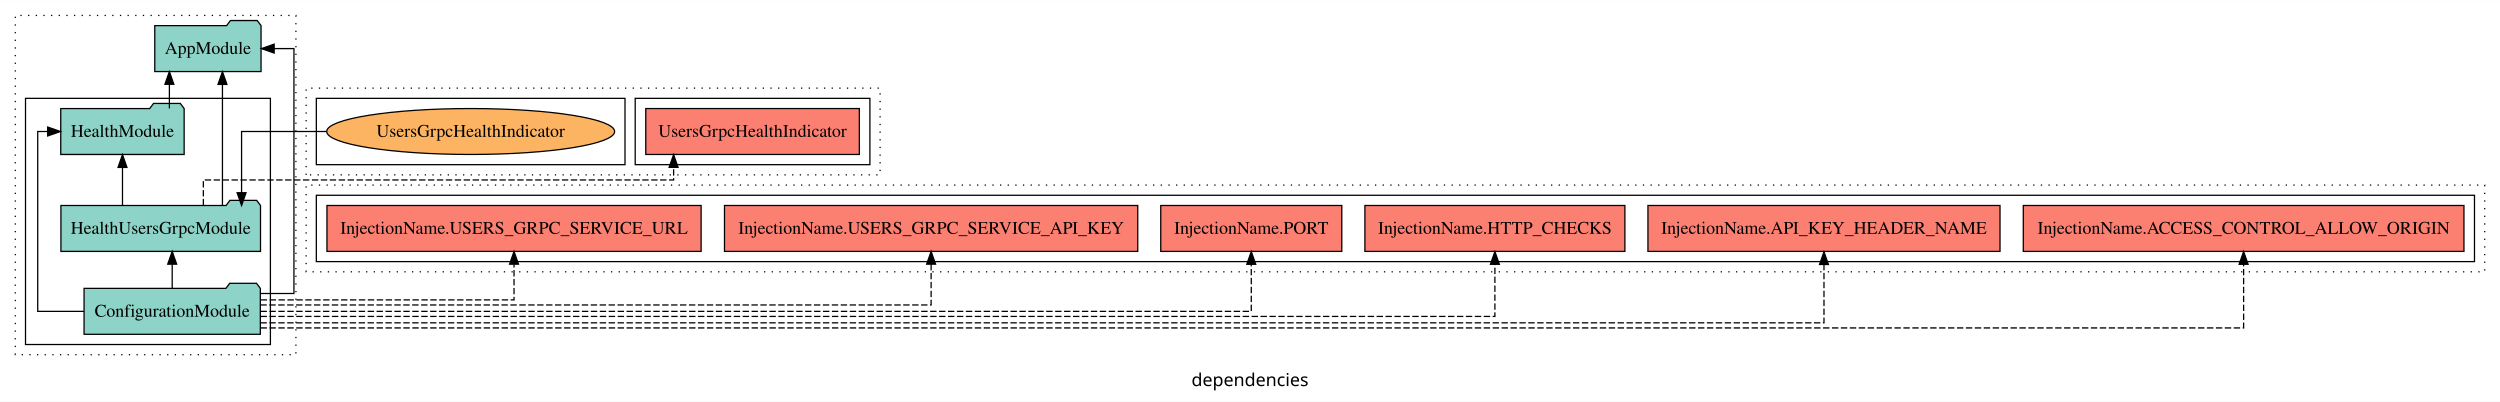
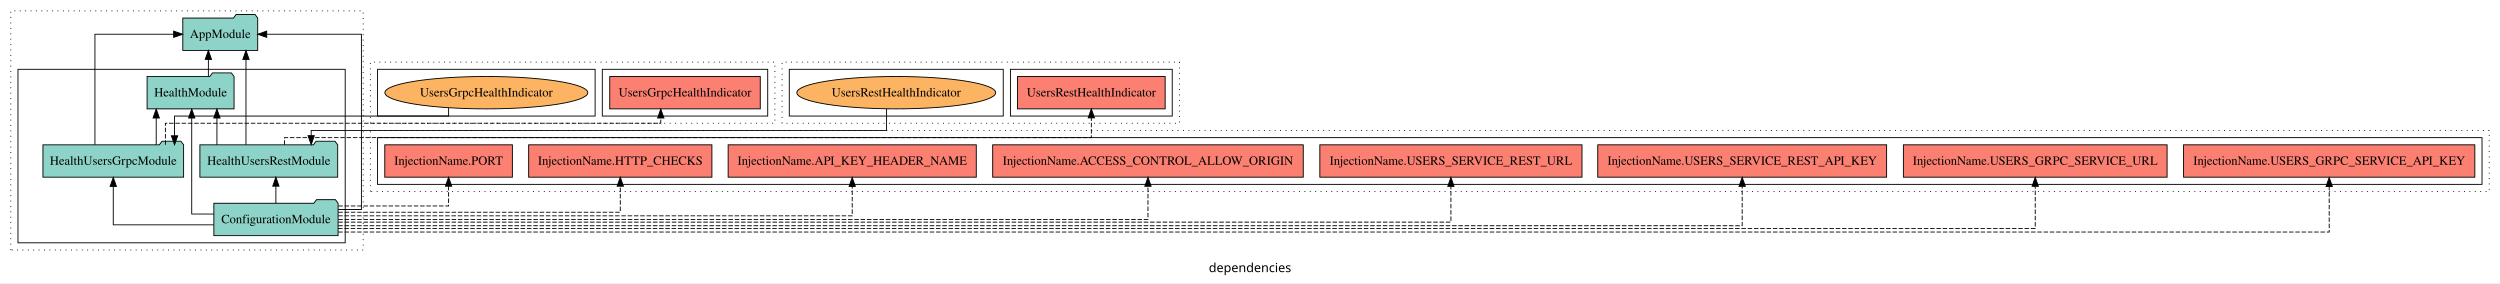
- <svg xmlns="http://www.w3.org/2000/svg" width="1960pt" height="315pt" viewBox="0.00 0.00 1960.00 314.80">
+ <svg xmlns="http://www.w3.org/2000/svg" width="2781pt" height="315pt" viewBox="0.00 0.00 2781.00 314.80">
  <g id="graph0" class="graph" transform="scale(1 1) rotate(0) translate(4 310.8)">
-     <polygon fill="white" stroke="transparent" points="-4,4 -4,-310.8 1956,-310.8 1956,4 -4,4" />
-     <text text-anchor="middle" x="976" y="-8.2" font-family="sans-serif" font-size="14.00">dependencies</text>
+     <polygon fill="white" stroke="transparent" points="-4,4 -4,-310.8 2777,-310.8 2777,4 -4,4" />
+     <text text-anchor="middle" x="1386.5" y="-8.2" font-family="sans-serif" font-size="14.00">dependencies</text>
    <g id="clust1" class="cluster">
-       <polygon fill="none" stroke="black" stroke-dasharray="1,5" points="8,-32.8 8,-298.8 228,-298.8 228,-32.8 8,-32.8" />
+       <polygon fill="none" stroke="black" stroke-dasharray="1,5" points="8,-32.8 8,-298.8 400,-298.8 400,-32.8 8,-32.8" />
    </g>
    <g id="clust3" class="cluster">
-       <polygon fill="none" stroke="black" points="16,-40.8 16,-233.8 208,-233.8 208,-40.8 16,-40.8" />
+       <polygon fill="none" stroke="black" points="16,-40.8 16,-233.8 380,-233.8 380,-40.8 16,-40.8" />
    </g>
    <g id="clust7" class="cluster">
-       <polygon fill="none" stroke="black" stroke-dasharray="1,5" points="236,-97.8 236,-165.8 1944,-165.8 1944,-97.8 236,-97.8" />
+       <polygon fill="none" stroke="black" stroke-dasharray="1,5" points="408,-97.8 408,-165.8 2765,-165.8 2765,-97.8 408,-97.8" />
    </g>
    <g id="clust10" class="cluster">
-       <polygon fill="none" stroke="black" points="244,-105.8 244,-157.8 1936,-157.8 1936,-105.8 244,-105.8" />
+       <polygon fill="none" stroke="black" points="416,-105.8 416,-157.8 2757,-157.8 2757,-105.8 416,-105.8" />
    </g>
    <g id="clust19" class="cluster">
-       <polygon fill="none" stroke="black" stroke-dasharray="1,5" points="236,-173.8 236,-241.8 686,-241.8 686,-173.8 236,-173.8" />
+       <polygon fill="none" stroke="black" stroke-dasharray="1,5" points="408,-173.8 408,-241.8 858,-241.8 858,-173.8 408,-173.8" />
    </g>
    <g id="clust22" class="cluster">
-       <polygon fill="none" stroke="black" points="494,-181.8 494,-233.8 678,-233.8 678,-181.8 494,-181.8" />
+       <polygon fill="none" stroke="black" points="666,-181.8 666,-233.8 850,-233.8 850,-181.8 666,-181.8" />
    </g>
    <g id="clust24" class="cluster">
-       <polygon fill="none" stroke="black" points="244,-181.8 244,-233.8 486,-233.8 486,-181.8 244,-181.8" />
+       <polygon fill="none" stroke="black" points="416,-181.8 416,-233.8 658,-233.8 658,-181.8 416,-181.8" />
+     </g>
+     <g id="clust25" class="cluster">
+       <polygon fill="none" stroke="black" stroke-dasharray="1,5" points="866,-173.8 866,-241.8 1308,-241.8 1308,-173.8 866,-173.8" />
+     </g>
+     <g id="clust28" class="cluster">
+       <polygon fill="none" stroke="black" points="1120,-181.8 1120,-233.8 1300,-233.8 1300,-181.8 1120,-181.8" />
+     </g>
+     <g id="clust30" class="cluster">
+       <polygon fill="none" stroke="black" points="874,-181.8 874,-233.8 1112,-233.8 1112,-181.8 874,-181.8" />
    </g>
    <g id="node1" class="node">
-       <polygon fill="#8dd3c7" stroke="black" points="200.1,-84.8 197.1,-88.8 176.1,-88.8 173.1,-84.8 61.9,-84.8 61.9,-48.8 200.1,-48.8 200.1,-84.8" />
-       <text text-anchor="middle" x="131" y="-62.6" font-family="Times,serif" font-size="14.00">ConfigurationModule</text>
+       <polygon fill="#8dd3c7" stroke="black" points="372.1,-84.8 369.1,-88.8 348.1,-88.8 345.1,-84.8 233.9,-84.8 233.9,-48.8 372.1,-48.8 372.1,-84.8" />
+       <text text-anchor="middle" x="303" y="-62.6" font-family="Times,serif" font-size="14.00">ConfigurationModule</text>
    </g>
    <g id="node2" class="node">
-       <polygon fill="#8dd3c7" stroke="black" points="140.37,-225.8 137.37,-229.8 116.37,-229.8 113.37,-225.8 43.63,-225.8 43.63,-189.8 140.37,-189.8 140.37,-225.8" />
-       <text text-anchor="middle" x="92" y="-203.6" font-family="Times,serif" font-size="14.00">HealthModule</text>
+       <polygon fill="#8dd3c7" stroke="black" points="256.37,-225.8 253.37,-229.8 232.37,-229.8 229.37,-225.8 159.63,-225.8 159.63,-189.8 256.37,-189.8 256.37,-225.8" />
+       <text text-anchor="middle" x="208" y="-203.6" font-family="Times,serif" font-size="14.00">HealthModule</text>
    </g>
-     <g id="edge10" class="edge">
-       <path fill="none" stroke="black" d="M61.85,-66.8C41.98,-66.8 25.57,-66.8 25.57,-66.8 25.57,-66.8 25.57,-207.8 25.57,-207.8 25.57,-207.8 33.37,-207.8 33.37,-207.8" />
-       <polygon fill="black" stroke="black" points="33.37,-211.3 43.37,-207.8 33.37,-204.3 33.37,-211.3" />
+     <g id="edge13" class="edge">
+       <path fill="none" stroke="black" d="M233.9,-72.8C219.85,-72.8 209.27,-72.8 209.27,-72.8 209.27,-72.8 209.27,-179.59 209.27,-179.59" />
+       <polygon fill="black" stroke="black" points="205.77,-179.59 209.27,-189.59 212.77,-179.59 205.77,-179.59" />
    </g>
    <g id="node3" class="node">
      <polygon fill="#8dd3c7" stroke="black" points="200.24,-149.8 197.24,-153.8 176.24,-153.8 173.24,-149.8 43.76,-149.8 43.76,-113.8 200.24,-113.8 200.24,-149.8" />
      <text text-anchor="middle" x="122" y="-127.6" font-family="Times,serif" font-size="14.00">HealthUsersGrpcModule</text>
    </g>
-     <g id="edge12" class="edge">
-       <path fill="none" stroke="black" d="M131,-84.91C131,-84.91 131,-103.79 131,-103.79" />
-       <polygon fill="black" stroke="black" points="127.5,-103.79 131,-113.79 134.5,-103.79 127.5,-103.79" />
+     <g id="edge16" class="edge">
+       <path fill="none" stroke="black" d="M233.8,-60.8C182.7,-60.8 122,-60.8 122,-60.8 122,-60.8 122,-103.52 122,-103.52" />
+       <polygon fill="black" stroke="black" points="118.5,-103.52 122,-113.52 125.5,-103.52 118.5,-103.52" />
    </g>
    <g id="node4" class="node">
-       <polygon fill="#8dd3c7" stroke="black" points="200.66,-290.8 197.66,-294.8 176.66,-294.8 173.66,-290.8 117.34,-290.8 117.34,-254.8 200.66,-254.8 200.66,-290.8" />
-       <text text-anchor="middle" x="159" y="-268.6" font-family="Times,serif" font-size="14.00">AppModule</text>
+       <polygon fill="#8dd3c7" stroke="black" points="371.64,-149.8 368.64,-153.8 347.64,-153.8 344.64,-149.8 218.36,-149.8 218.36,-113.8 371.64,-113.8 371.64,-149.8" />
+       <text text-anchor="middle" x="295" y="-127.6" font-family="Times,serif" font-size="14.00">HealthUsersRestModule</text>
+     </g>
+     <g id="edge19" class="edge">
+       <path fill="none" stroke="black" d="M302.89,-84.91C302.89,-84.91 302.89,-103.79 302.89,-103.79" />
+       <polygon fill="black" stroke="black" points="299.39,-103.79 302.89,-113.79 306.39,-103.79 299.39,-103.79" />
+     </g>
+     <g id="node5" class="node">
+       <polygon fill="#8dd3c7" stroke="black" points="282.66,-290.8 279.66,-294.8 258.66,-294.8 255.66,-290.8 199.34,-290.8 199.34,-254.8 282.66,-254.8 282.66,-290.8" />
+       <text text-anchor="middle" x="241" y="-268.6" font-family="Times,serif" font-size="14.00">AppModule</text>
    </g>
    <g id="edge1" class="edge">
-       <path fill="none" stroke="black" d="M200.12,-80.8C215.04,-80.8 226.45,-80.8 226.45,-80.8 226.45,-80.8 226.45,-272.8 226.45,-272.8 226.45,-272.8 210.95,-272.8 210.95,-272.8" />
-       <polygon fill="black" stroke="black" points="210.95,-269.3 200.95,-272.8 210.95,-276.3 210.95,-269.3" />
+       <path fill="none" stroke="black" d="M372.06,-77.8C386.8,-77.8 398.03,-77.8 398.03,-77.8 398.03,-77.8 398.03,-272.8 398.03,-272.8 398.03,-272.8 292.67,-272.8 292.67,-272.8" />
+       <polygon fill="black" stroke="black" points="292.67,-269.3 282.67,-272.8 292.67,-276.3 292.67,-269.3" />
    </g>
-     <g id="node5" class="node">
-       <polygon fill="#fb8072" stroke="black" points="1927.74,-149.8 1582.26,-149.8 1582.26,-113.8 1927.74,-113.8 1927.74,-149.8" />
-       <text text-anchor="middle" x="1755" y="-127.6" font-family="Times,serif" font-size="14.00">InjectionName.ACCESS_CONTROL_ALLOW_ORIGIN </text>
+     <g id="node6" class="node">
+       <polygon fill="#fb8072" stroke="black" points="1445.74,-149.8 1100.26,-149.8 1100.26,-113.8 1445.74,-113.8 1445.74,-149.8" />
+       <text text-anchor="middle" x="1273" y="-127.6" font-family="Times,serif" font-size="14.00">InjectionName.ACCESS_CONTROL_ALLOW_ORIGIN </text>
+     </g>
+     <g id="edge5" class="edge">
+       <path fill="none" stroke="black" stroke-dasharray="5,2" d="M372.37,-66.8C594.38,-66.8 1273,-66.8 1273,-66.8 1273,-66.8 1273,-103.69 1273,-103.69" />
+       <polygon fill="black" stroke="black" points="1269.5,-103.69 1273,-113.69 1276.5,-103.69 1269.5,-103.69" />
+     </g>
+     <g id="node7" class="node">
+       <polygon fill="#fb8072" stroke="black" points="1082.01,-149.8 805.99,-149.8 805.99,-113.8 1082.01,-113.8 1082.01,-149.8" />
+       <text text-anchor="middle" x="944" y="-127.6" font-family="Times,serif" font-size="14.00">InjectionName.API_KEY_HEADER_NAME </text>
+     </g>
+     <g id="edge6" class="edge">
+       <path fill="none" stroke="black" stroke-dasharray="5,2" d="M372.21,-70.8C537.96,-70.8 944,-70.8 944,-70.8 944,-70.8 944,-103.5 944,-103.5" />
+       <polygon fill="black" stroke="black" points="940.5,-103.5 944,-113.5 947.5,-103.5 940.5,-103.5" />
+     </g>
+     <g id="node8" class="node">
+       <polygon fill="#fb8072" stroke="black" points="787.92,-149.8 584.08,-149.8 584.08,-113.8 787.92,-113.8 787.92,-149.8" />
+       <text text-anchor="middle" x="686" y="-127.6" font-family="Times,serif" font-size="14.00">InjectionName.HTTP_CHECKS </text>
+     </g>
+     <g id="edge7" class="edge">
+       <path fill="none" stroke="black" stroke-dasharray="5,2" d="M372.36,-74.8C482.73,-74.8 686,-74.8 686,-74.8 686,-74.8 686,-103.76 686,-103.76" />
+       <polygon fill="black" stroke="black" points="682.5,-103.76 686,-113.76 689.5,-103.76 682.5,-103.76" />
+     </g>
+     <g id="node9" class="node">
+       <polygon fill="#fb8072" stroke="black" points="565.97,-149.8 424.03,-149.8 424.03,-113.8 565.97,-113.8 565.97,-149.8" />
+       <text text-anchor="middle" x="495" y="-127.6" font-family="Times,serif" font-size="14.00">InjectionName.PORT </text>
+     </g>
+     <g id="edge8" class="edge">
+       <path fill="none" stroke="black" stroke-dasharray="5,2" d="M372.32,-81.8C427.31,-81.8 495,-81.8 495,-81.8 495,-81.8 495,-103.75 495,-103.75" />
+       <polygon fill="black" stroke="black" points="491.5,-103.75 495,-113.75 498.5,-103.75 491.5,-103.75" />
+     </g>
+     <g id="node10" class="node">
+       <polygon fill="#fb8072" stroke="black" points="2749,-149.8 2425,-149.8 2425,-113.8 2749,-113.8 2749,-149.8" />
+       <text text-anchor="middle" x="2587" y="-127.6" font-family="Times,serif" font-size="14.00">InjectionName.USERS_GRPC_SERVICE_API_KEY </text>
+     </g>
+     <g id="edge9" class="edge">
+       <path fill="none" stroke="black" stroke-dasharray="5,2" d="M372.29,-52.8C754.38,-52.8 2587,-52.8 2587,-52.8 2587,-52.8 2587,-103.48 2587,-103.48" />
+       <polygon fill="black" stroke="black" points="2583.5,-103.48 2587,-113.48 2590.5,-103.48 2583.5,-103.48" />
+     </g>
+     <g id="node11" class="node">
+       <polygon fill="#fb8072" stroke="black" points="2406.67,-149.8 2113.33,-149.8 2113.33,-113.8 2406.67,-113.8 2406.67,-149.8" />
+       <text text-anchor="middle" x="2260" y="-127.6" font-family="Times,serif" font-size="14.00">InjectionName.USERS_GRPC_SERVICE_URL </text>
+     </g>
+     <g id="edge10" class="edge">
+       <path fill="none" stroke="black" stroke-dasharray="5,2" d="M372.08,-56.8C719.57,-56.8 2260,-56.8 2260,-56.8 2260,-56.8 2260,-103.64 2260,-103.64" />
+       <polygon fill="black" stroke="black" points="2256.5,-103.64 2260,-113.64 2263.5,-103.64 2256.5,-103.64" />
+     </g>
+     <g id="node12" class="node">
+       <polygon fill="#fb8072" stroke="black" points="2094.66,-149.8 1773.34,-149.8 1773.34,-113.8 2094.66,-113.8 2094.66,-149.8" />
+       <text text-anchor="middle" x="1934" y="-127.6" font-family="Times,serif" font-size="14.00">InjectionName.USERS_SERVICE_REST_API_KEY </text>
+     </g>
+     <g id="edge11" class="edge">
+       <path fill="none" stroke="black" stroke-dasharray="5,2" d="M372.3,-59.8C683.17,-59.8 1934,-59.8 1934,-59.8 1934,-59.8 1934,-103.63 1934,-103.63" />
+       <polygon fill="black" stroke="black" points="1930.5,-103.63 1934,-113.63 1937.5,-103.63 1930.5,-103.63" />
+     </g>
+     <g id="node13" class="node">
+       <polygon fill="#fb8072" stroke="black" points="1755.82,-149.8 1464.18,-149.8 1464.18,-113.8 1755.82,-113.8 1755.82,-149.8" />
+       <text text-anchor="middle" x="1610" y="-127.6" font-family="Times,serif" font-size="14.00">InjectionName.USERS_SERVICE_REST_URL </text>
+     </g>
+     <g id="edge12" class="edge">
+       <path fill="none" stroke="black" stroke-dasharray="5,2" d="M372.35,-63.8C642.55,-63.8 1610,-63.8 1610,-63.8 1610,-63.8 1610,-103.58 1610,-103.58" />
+       <polygon fill="black" stroke="black" points="1606.5,-103.58 1610,-113.58 1613.5,-103.58 1606.5,-103.58" />
+     </g>
+     <g id="edge2" class="edge">
+       <path fill="none" stroke="black" d="M227.8,-225.91C227.8,-225.91 227.8,-244.79 227.8,-244.79" />
+       <polygon fill="black" stroke="black" points="224.3,-244.79 227.8,-254.79 231.3,-244.79 224.3,-244.79" />
+     </g>
+     <g id="edge14" class="edge">
+       <path fill="none" stroke="black" d="M169.77,-149.81C169.77,-149.81 169.77,-179.65 169.77,-179.65" />
+       <polygon fill="black" stroke="black" points="166.27,-179.65 169.77,-189.65 173.27,-179.65 166.27,-179.65" />
+     </g>
+     <g id="edge3" class="edge">
+       <path fill="none" stroke="black" d="M101.6,-149.94C101.6,-188.03 101.6,-272.8 101.6,-272.8 101.6,-272.8 189.17,-272.8 189.17,-272.8" />
+       <polygon fill="black" stroke="black" points="189.17,-276.3 199.17,-272.8 189.17,-269.3 189.17,-276.3" />
+     </g>
+     <g id="node14" class="node">
+       <polygon fill="#fb8072" stroke="black" points="841.72,-225.8 674.28,-225.8 674.28,-189.8 841.72,-189.8 841.72,-225.8" />
+       <text text-anchor="middle" x="758" y="-203.6" font-family="Times,serif" font-size="14.00">UsersGrpcHealthIndicator </text>
+     </g>
+     <g id="edge17" class="edge">
+       <path fill="none" stroke="black" stroke-dasharray="5,2" d="M179.97,-149.86C179.97,-161.24 179.97,-173.8 179.97,-173.8 179.97,-173.8 731.05,-173.8 731.05,-173.8 731.05,-173.8 731.05,-179.61 731.05,-179.61" />
+       <polygon fill="black" stroke="black" points="727.55,-179.61 731.05,-189.61 734.55,-179.61 727.55,-179.61" />
+     </g>
+     <g id="edge15" class="edge">
+       <path fill="none" stroke="black" d="M237.31,-149.81C237.31,-149.81 237.31,-179.65 237.31,-179.65" />
+       <polygon fill="black" stroke="black" points="233.81,-179.65 237.31,-189.65 240.81,-179.65 233.81,-179.65" />
    </g>
    <g id="edge4" class="edge">
-       <path fill="none" stroke="black" stroke-dasharray="5,2" d="M200.26,-53.8C510.24,-53.8 1755,-53.8 1755,-53.8 1755,-53.8 1755,-103.71 1755,-103.71" />
-       <polygon fill="black" stroke="black" points="1751.5,-103.71 1755,-113.71 1758.5,-103.71 1751.5,-103.71" />
+       <path fill="none" stroke="black" d="M269.63,-149.94C269.63,-149.94 269.63,-244.73 269.63,-244.73" />
+       <polygon fill="black" stroke="black" points="266.13,-244.72 269.63,-254.73 273.13,-244.73 266.13,-244.72" />
    </g>
-     <g id="node6" class="node">
-       <polygon fill="#fb8072" stroke="black" points="1564.01,-149.8 1287.99,-149.8 1287.99,-113.8 1564.01,-113.8 1564.01,-149.8" />
-       <text text-anchor="middle" x="1426" y="-127.6" font-family="Times,serif" font-size="14.00">InjectionName.API_KEY_HEADER_NAME </text>
+     <g id="node16" class="node">
+       <polygon fill="#fb8072" stroke="black" points="1292.12,-225.8 1127.88,-225.8 1127.88,-189.8 1292.12,-189.8 1292.12,-225.8" />
+       <text text-anchor="middle" x="1210" y="-203.6" font-family="Times,serif" font-size="14.00">UsersRestHealthIndicator </text>
    </g>
-     <g id="edge5" class="edge">
-       <path fill="none" stroke="black" stroke-dasharray="5,2" d="M200.17,-57.8C468.52,-57.8 1426,-57.8 1426,-57.8 1426,-57.8 1426,-103.51 1426,-103.51" />
-       <polygon fill="black" stroke="black" points="1422.5,-103.51 1426,-113.51 1429.5,-103.51 1422.5,-103.51" />
+     <g id="edge20" class="edge">
+       <path fill="none" stroke="black" stroke-dasharray="5,2" d="M312.49,-149.86C312.49,-154.29 312.49,-157.8 312.49,-157.8 312.49,-157.8 1210,-157.8 1210,-157.8 1210,-157.8 1210,-179.75 1210,-179.75" />
+       <polygon fill="black" stroke="black" points="1206.5,-179.75 1210,-189.75 1213.5,-179.75 1206.5,-179.75" />
    </g>
-     <g id="node7" class="node">
-       <polygon fill="#fb8072" stroke="black" points="1269.92,-149.8 1066.08,-149.8 1066.08,-113.8 1269.92,-113.8 1269.92,-149.8" />
-       <text text-anchor="middle" x="1168" y="-127.6" font-family="Times,serif" font-size="14.00">InjectionName.HTTP_CHECKS </text>
+     <g id="node15" class="node">
+       <ellipse fill="#fdb462" stroke="black" cx="537" cy="-207.8" rx="112.86" ry="18" />
+       <text text-anchor="middle" x="537" y="-203.6" font-family="Times,serif" font-size="14.00">UsersGrpcHealthIndicator</text>
    </g>
-     <g id="edge6" class="edge">
-       <path fill="none" stroke="black" stroke-dasharray="5,2" d="M200.25,-62.8C432.31,-62.8 1168,-62.8 1168,-62.8 1168,-62.8 1168,-103.67 1168,-103.67" />
-       <polygon fill="black" stroke="black" points="1164.5,-103.67 1168,-113.67 1171.5,-103.67 1164.5,-103.67" />
+     <g id="edge18" class="edge">
+       <path fill="none" stroke="black" d="M495.03,-190.89C495.03,-185.93 495.03,-181.8 495.03,-181.8 495.03,-181.8 190.17,-181.8 190.17,-181.8 190.17,-181.8 190.17,-159.85 190.17,-159.85" />
+       <polygon fill="black" stroke="black" points="193.67,-159.85 190.17,-149.85 186.67,-159.85 193.67,-159.85" />
    </g>
-     <g id="node8" class="node">
-       <polygon fill="#fb8072" stroke="black" points="1047.97,-149.8 906.03,-149.8 906.03,-113.8 1047.97,-113.8 1047.97,-149.8" />
-       <text text-anchor="middle" x="977" y="-127.6" font-family="Times,serif" font-size="14.00">InjectionName.PORT </text>
+     <g id="node17" class="node">
+       <ellipse fill="#fdb462" stroke="black" cx="993" cy="-207.8" rx="110.59" ry="18" />
+       <text text-anchor="middle" x="993" y="-203.6" font-family="Times,serif" font-size="14.00">UsersRestHealthIndicator</text>
    </g>
-     <g id="edge7" class="edge">
-       <path fill="none" stroke="black" stroke-dasharray="5,2" d="M200.23,-66.8C402.28,-66.8 977,-66.8 977,-66.8 977,-66.8 977,-103.69 977,-103.69" />
-       <polygon fill="black" stroke="black" points="973.5,-103.69 977,-113.69 980.5,-103.69 973.5,-103.69" />
-     </g>
-     <g id="node9" class="node">
-       <polygon fill="#fb8072" stroke="black" points="888,-149.8 564,-149.8 564,-113.8 888,-113.8 888,-149.8" />
-       <text text-anchor="middle" x="726" y="-127.6" font-family="Times,serif" font-size="14.00">InjectionName.USERS_GRPC_SERVICE_API_KEY </text>
-     </g>
-     <g id="edge8" class="edge">
-       <path fill="none" stroke="black" stroke-dasharray="5,2" d="M200.13,-71.8C356.92,-71.8 726,-71.8 726,-71.8 726,-71.8 726,-103.8 726,-103.8" />
-       <polygon fill="black" stroke="black" points="722.5,-103.8 726,-113.8 729.5,-103.8 722.5,-103.8" />
-     </g>
-     <g id="node10" class="node">
-       <polygon fill="#fb8072" stroke="black" points="545.67,-149.8 252.33,-149.8 252.33,-113.8 545.67,-113.8 545.67,-149.8" />
-       <text text-anchor="middle" x="399" y="-127.6" font-family="Times,serif" font-size="14.00">InjectionName.USERS_GRPC_SERVICE_URL </text>
-     </g>
-     <g id="edge9" class="edge">
-       <path fill="none" stroke="black" stroke-dasharray="5,2" d="M200.37,-75.8C279.77,-75.8 399,-75.8 399,-75.8 399,-75.8 399,-103.77 399,-103.77" />
-       <polygon fill="black" stroke="black" points="395.5,-103.77 399,-113.77 402.5,-103.77 395.5,-103.77" />
-     </g>
-     <g id="edge2" class="edge">
-       <path fill="none" stroke="black" d="M128.8,-225.91C128.8,-225.91 128.8,-244.79 128.8,-244.79" />
-       <polygon fill="black" stroke="black" points="125.3,-244.79 128.8,-254.79 132.3,-244.79 125.3,-244.79" />
-     </g>
-     <g id="edge11" class="edge">
-       <path fill="none" stroke="black" d="M92.03,-149.81C92.03,-149.81 92.03,-179.65 92.03,-179.65" />
-       <polygon fill="black" stroke="black" points="88.53,-179.65 92.03,-189.65 95.53,-179.65 88.53,-179.65" />
-     </g>
-     <g id="edge3" class="edge">
-       <path fill="none" stroke="black" d="M170.4,-149.94C170.4,-149.94 170.4,-244.73 170.4,-244.73" />
-       <polygon fill="black" stroke="black" points="166.9,-244.72 170.4,-254.73 173.9,-244.73 166.9,-244.72" />
-     </g>
-     <g id="node11" class="node">
-       <polygon fill="#fb8072" stroke="black" points="669.72,-225.8 502.28,-225.8 502.28,-189.8 669.72,-189.8 669.72,-225.8" />
-       <text text-anchor="middle" x="586" y="-203.6" font-family="Times,serif" font-size="14.00">UsersGrpcHealthIndicator </text>
-     </g>
-     <g id="edge13" class="edge">
-       <path fill="none" stroke="black" stroke-dasharray="5,2" d="M155.42,-149.91C155.42,-159.7 155.42,-169.8 155.42,-169.8 155.42,-169.8 524.11,-169.8 524.11,-169.8 524.11,-169.8 524.11,-179.69 524.11,-179.69" />
-       <polygon fill="black" stroke="black" points="520.61,-179.69 524.11,-189.69 527.61,-179.69 520.61,-179.69" />
-     </g>
-     <g id="node12" class="node">
-       <ellipse fill="#fdb462" stroke="black" cx="365" cy="-207.8" rx="112.86" ry="18" />
-       <text text-anchor="middle" x="365" y="-203.6" font-family="Times,serif" font-size="14.00">UsersGrpcHealthIndicator</text>
-     </g>
-     <g id="edge14" class="edge">
-       <path fill="none" stroke="black" d="M252.01,-207.8C216.03,-207.8 185.39,-207.8 185.39,-207.8 185.39,-207.8 185.39,-159.81 185.39,-159.81" />
-       <polygon fill="black" stroke="black" points="188.89,-159.81 185.39,-149.81 181.89,-159.81 188.89,-159.81" />
+     <g id="edge21" class="edge">
+       <path fill="none" stroke="black" d="M982.23,-189.74C982.23,-178.36 982.23,-165.8 982.23,-165.8 982.23,-165.8 342.16,-165.8 342.16,-165.8 342.16,-165.8 342.16,-159.99 342.16,-159.99" />
+       <polygon fill="black" stroke="black" points="345.66,-159.99 342.16,-149.99 338.66,-159.99 345.66,-159.99" />
    </g>
  </g>
</svg>
